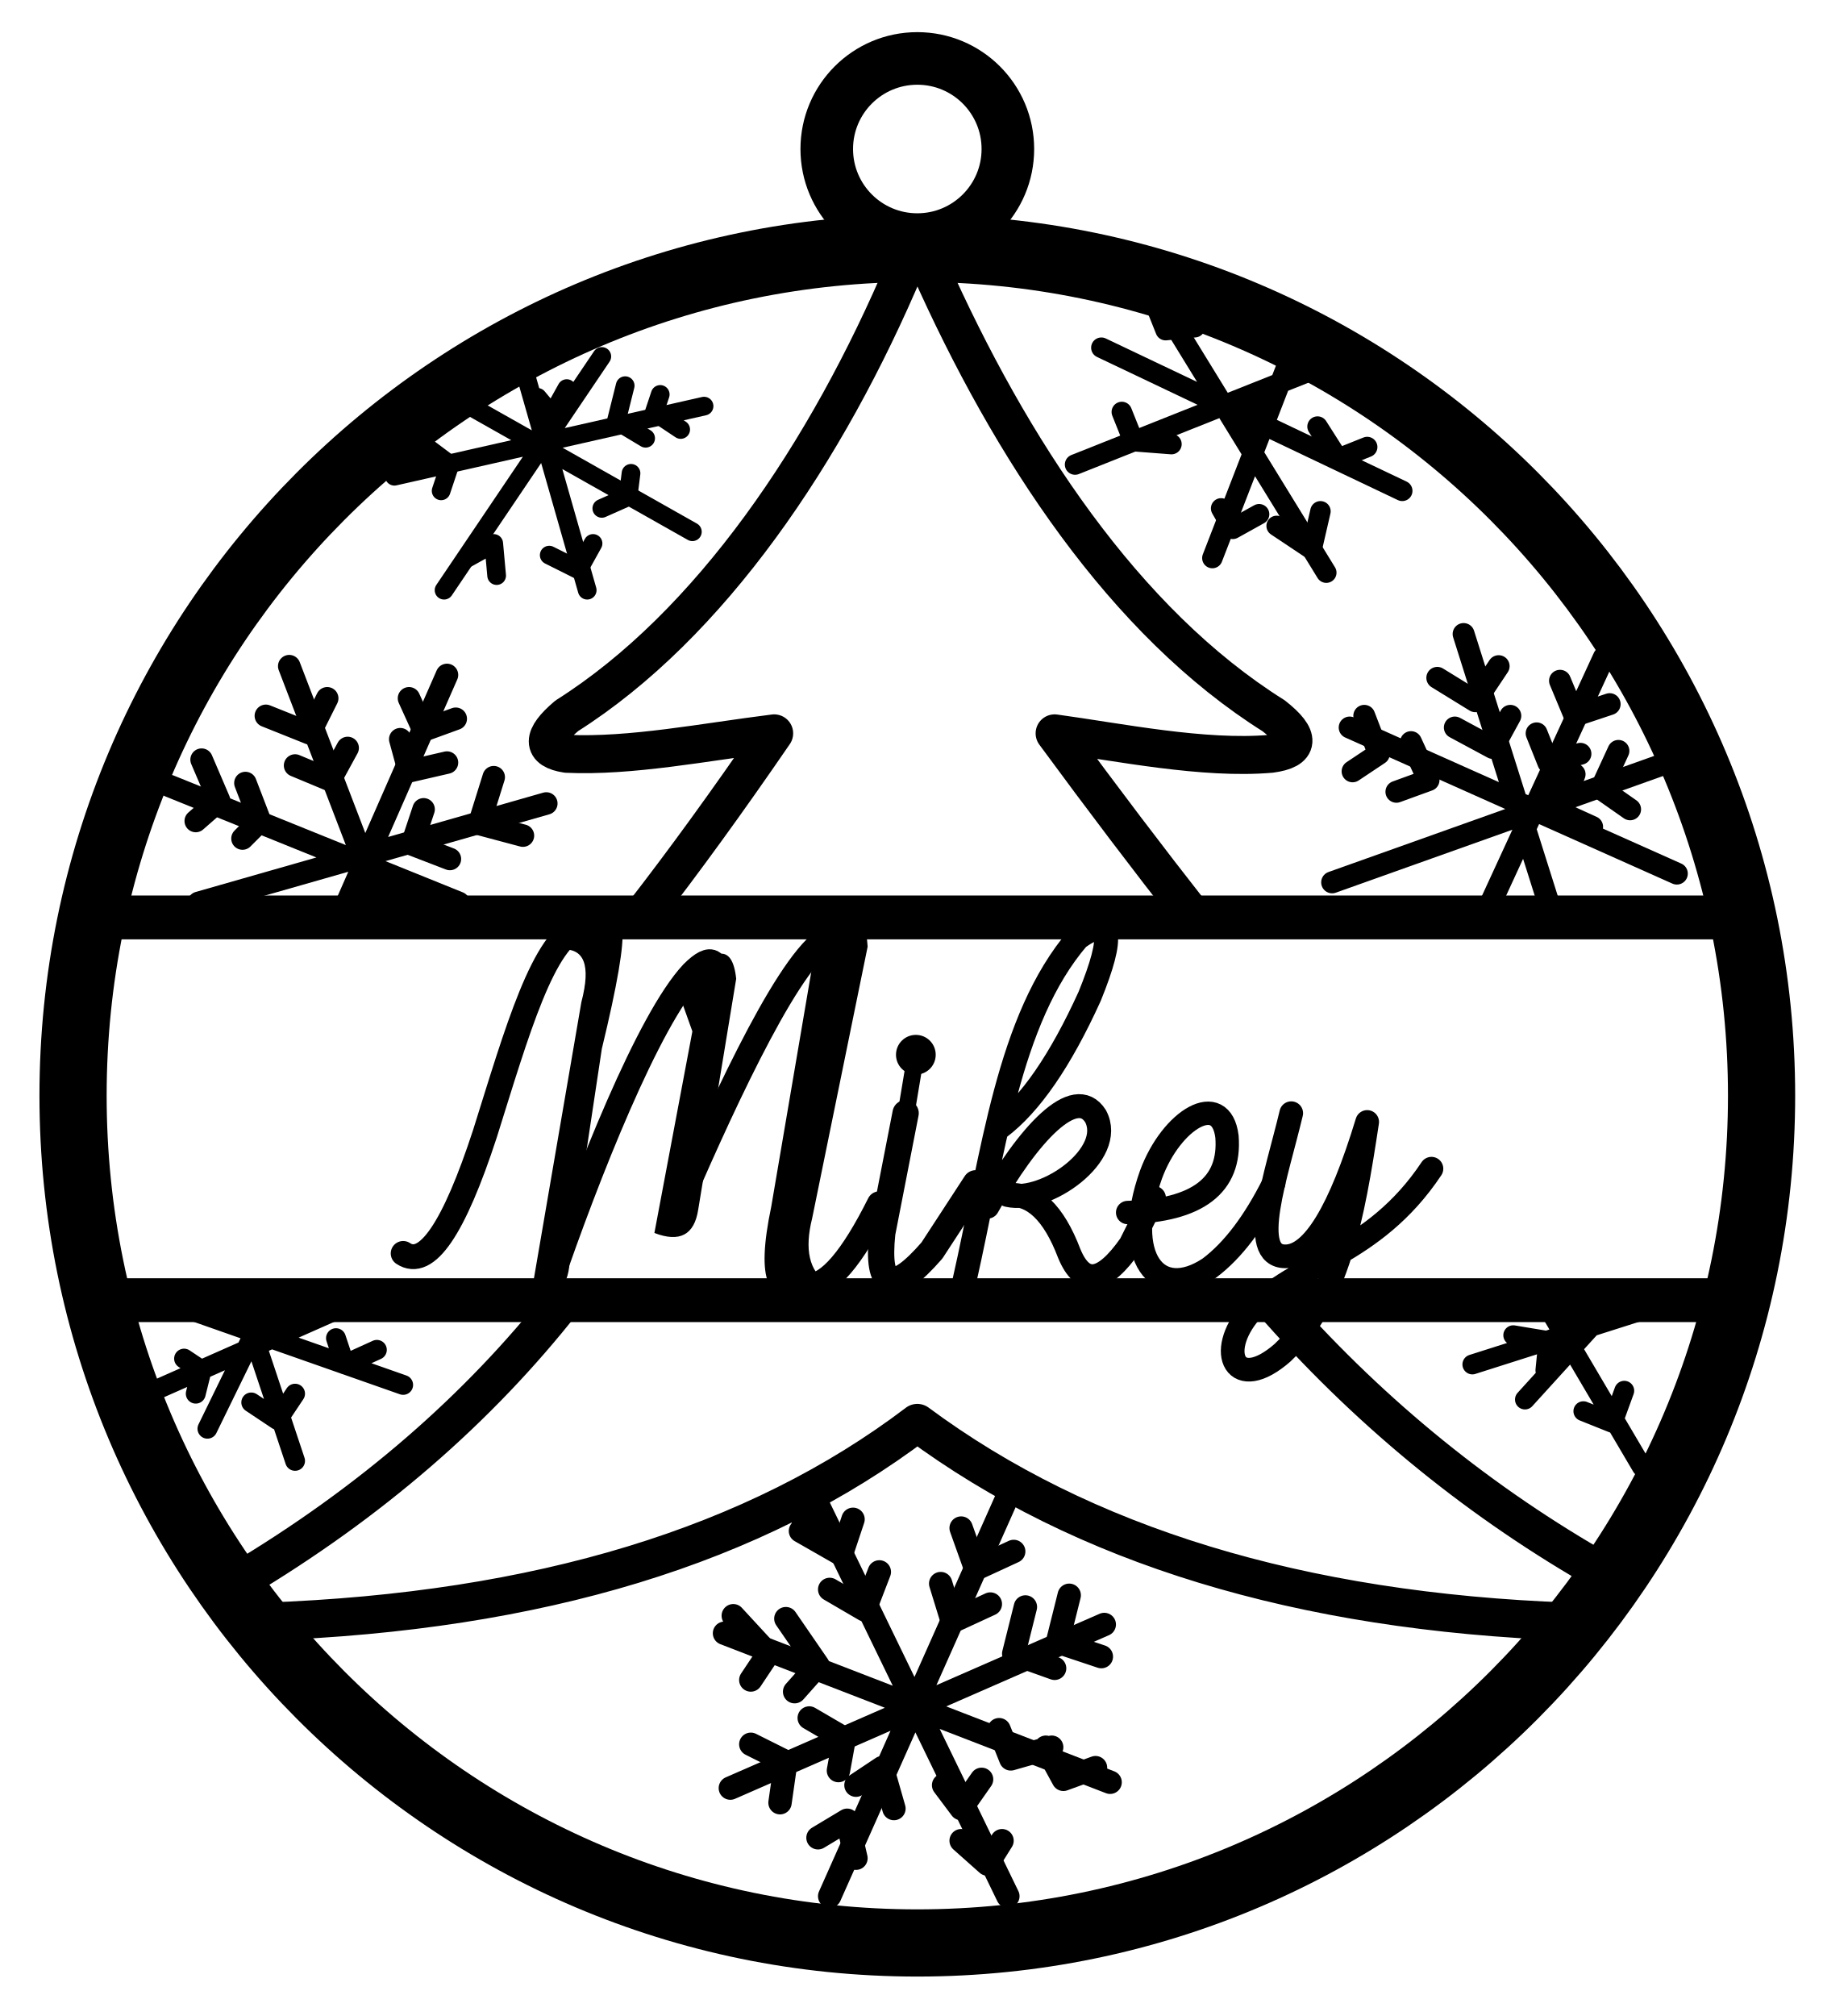
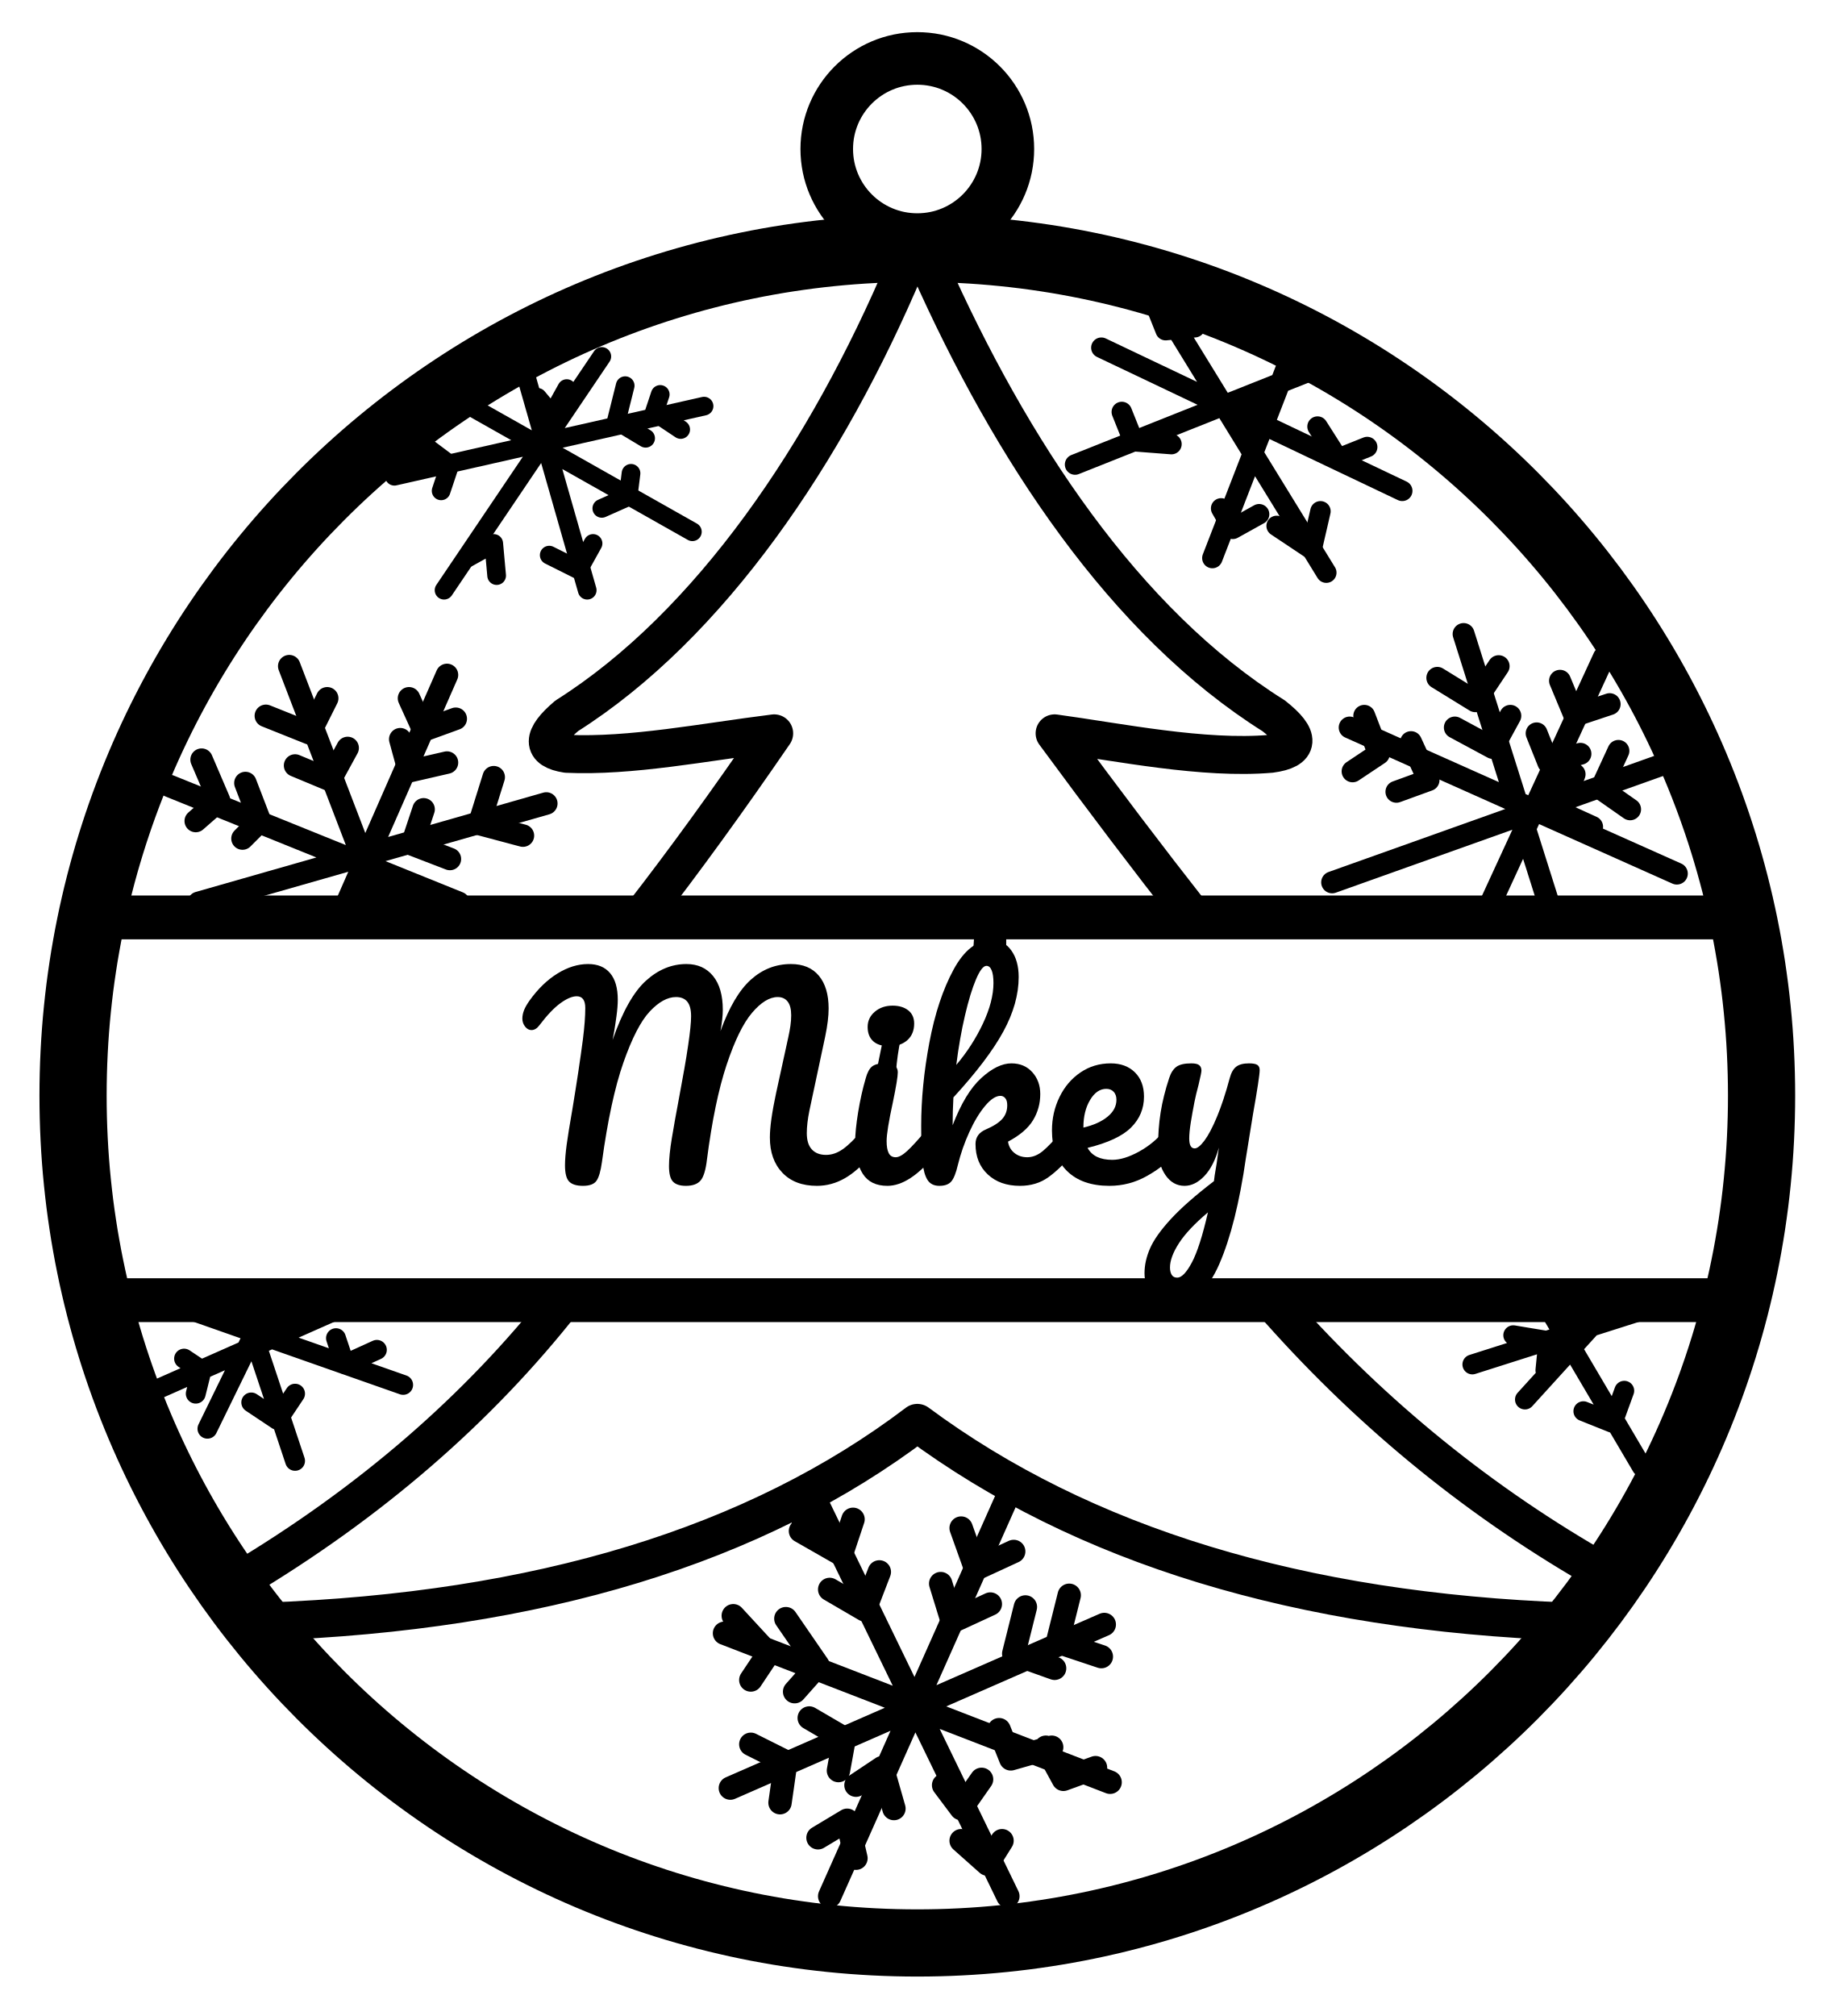
<svg xmlns="http://www.w3.org/2000/svg" width="94mm" height="103.94mm" viewBox="0 0 624 690">
  <ellipse id="rim" cx="314" cy="375" rx="289" ry="290" fill="none" stroke="black" stroke-width="23" />
  <circle id="hanging-eye" cx="314" cy="51" r="31" fill="none" stroke="black" stroke-width="18" />
  <path id="rails" d="M33 314 H594 M33 445 H594" fill="none" stroke="black" stroke-width="15" />
  <g id="evergreen" fill="none" stroke="black" stroke-width="13" stroke-linecap="round" stroke-linejoin="round">
    <path d="M220 313 Q241 286 265 251 C241 254 216 259 194 258 Q181 256 194 245 C243 214 283 155 310 91 M408 313 Q386 285 361 251 C383 254 412 260 435 258 Q450 256 436 245 C385 213 346 154 318 91" />
    <path d="M193 445 Q149 501 82 541 M435 445 Q483 500 545 536 M91 555 Q231 550 314 487 Q399 550 537 555" />
  </g>
  <g id="left-crown-flake" fill="none" stroke="black" stroke-width="6.4" stroke-linecap="round" stroke-linejoin="round">
    <path d="M177 118 L201 202 M152 202 L206 122 M135 163 L241 139 M152 134 L237 182" />
    <path d="M160 191 l9 -5 1 11 M188 190 l10 5 5 -9 M146 153 l8 6 -3 9 M214 132 l-3 12 10 6 M226 135 l-2 6 9 6 M216 162 l-1 8 -9 4 M184 136 l5 6 5 -9" />
  </g>
  <g id="right-crown-flake" fill="none" stroke="black" stroke-width="7" stroke-linecap="round" stroke-linejoin="round">
    <path d="M395 100 L454 196 M368 159 L461 122 M415 191 L446 111 M377 119 L480 168" />
    <path d="M384 141 l4 10 13 1 M395 103 l4 10 10 -1 M418 174 l4 7 9 -5 M437 180 l12 8 3 -13 M451 146 l7 11 10 -4 M465 136 l-9 -8 1 -10" />
  </g>
  <g id="mid-left-flake" fill="none" stroke="black" stroke-width="7.7" stroke-linecap="round" stroke-linejoin="round">
    <path d="M99 228 L132 314 M153 231 L117 313 M58 269 L157 309 M68 309 L187 275" />
    <path d="M91 245 l15 6 6 -12 M101 262 l12 5 6 -11 M140 239 l5 11 11 -4 M137 253 l3 11 13 -3 M69 260 l6 14 -8 7 M84 268 l5 13 -6 6 M169 266 l-5 16 15 4 M145 277 l-4 12 13 5" />
  </g>
  <g id="mid-right-flake" fill="none" stroke="black" stroke-width="7.5" stroke-linecap="round" stroke-linejoin="round">
    <path d="M501 217 L531 312 M549 225 L508 314 M462 249 L574 299 M456 302 L571 261" />
    <path d="M492 232 l13 8 8 -12 M498 249 l13 7 6 -11 M534 233 l5 12 12 -4 M526 251 l4 10 11 -3 M467 245 l5 13 -9 6 M483 254 l6 13 -11 4 M554 257 l-6 13 10 7 M539 265 l-5 13 11 5" />
  </g>
  <g id="lower-corner-sprigs" fill="none" stroke="black" stroke-width="6.8" stroke-linecap="round" stroke-linejoin="round">
    <path d="M83 446 L101 500 M71 489 L92 446 M55 475 L116 448 M64 448 L138 474 M86 480 l9 6 6 -9 M63 465 l6 4 -2 8 M115 458 l3 9 11 -5 M529 446 L562 502 M552 446 L522 479 M504 467 L570 446 M529 469 l1 -10 -12 -2 M542 483 l10 4 4 -11" />
  </g>
  <g id="base-crystal" fill="none" stroke="black" stroke-width="8" stroke-linecap="round" stroke-linejoin="round">
    <path d="M279 513 L345 649 M345 512 L284 649 M248 559 L380 610 M250 612 L378 556" />
    <path d="M274 524 l14 8 4 -12 M284 544 l12 7 5 -13 M329 523 l5 14 13 -6 M322 542 l4 13 13 -6 M251 553 l12 13 -6 9 M269 554 l11 16 -8 9 M351 550 l-4 16 14 5 M366 546 l-4 16 15 5 M257 597 l12 6 -2 14 M277 588 l12 7 -2 11 M342 592 l4 10 14 -4 M358 598 l6 11 11 -4 M280 629 l10 -6 3 13 M293 611 l9 -6 4 14 M323 611 l6 8 7 -10 M329 630 l9 8 5 -8" />
  </g>
-   <g id="mikey" fill="none" stroke="black" stroke-linecap="round" stroke-linejoin="round">
-     <path id="capital" stroke-width="8.5" d="M138 429 Q150 437 166 388 C177 353 186 321 199 317 Q210 311 205 335 L188 440 C201 402 222 349 237 333 Q247 323 245 339 L230 418 C245 383 268 332 282 322 Q294 311 290 332 L271 416 Q266 437 277 440 Q287 440 301 412" />
-     <path fill="black" stroke="none" d="M192 325 Q211 301 213 318 Q214 326 206 359 L195 432 Q194 446 182 442 L199 343 Q204 324 192 325Z M232 339 Q250 316 252 335 L239 414 Q237 427 224 422 L237 353Z M279 325 Q296 306 297 324 L278 417 Q274 433 283 439 Q268 452 263 439 Q260 432 264 413Z" />
-     <path id="i" stroke-width="9" d="M310 381 L302 422 Q299 451 319 428 L334 405" />
-     <path stroke-width="5.8" d="M313 364 L310 382" />
-     <circle cx="313.5" cy="361" r="6.8" fill="black" stroke="none" />
-     <path id="k" stroke-width="8.2" d="M330 439 C340 395 345 349 369 321 Q386 309 373 341 Q358 374 342 386 M338 413 C352 388 368 371 375 382 C382 395 358 412 345 409 Q358 408 366 429 Q373 446 387 426 L395 410" />
-     <path id="e" stroke-width="8" d="M386 415 Q422 414 420 389 C418 373 401 383 394 402 C384 430 396 446 414 434 Q426 425 436 405" />
-     <path id="y" stroke-width="8.1" d="M442 381 C437 402 427 430 440 430 Q454 430 468 384 C463 417 458 445 439 463 C423 477 416 463 428 449 C444 432 470 430 490 400" />
+   <g id="mikey" aria-label="Mikey" transform="translate(178 321.5) scale(.89)">
+     <path id="Pacifico-M" d="M 24.199,94.797 C 21.734,94.797 19.965,94.246 18.898,93.148 C 17.832,92.047 17.301,89.965 17.301,86.898 C 17.301,84.832 17.516,82.18 17.949,78.945 C 18.383,75.715 19.102,71.262 20.102,65.598 C 21.832,55.129 23.199,46.062 24.199,38.398 C 24.801,33.598 25.102,29.598 25.102,26.398 C 25.102,23.398 24,21.898 21.801,21.898 C 20.066,21.898 17.984,22.781 15.551,24.547 C 13.117,26.312 10.434,29.129 7.5,32.996 C 6.566,34.262 5.535,34.898 4.398,34.898 C 3.465,34.898 2.648,34.445 1.949,33.547 C 1.25,32.648 0.898,31.629 0.898,30.496 C 0.898,29.43 1.117,28.348 1.551,27.246 C 1.984,26.148 2.699,24.898 3.699,23.496 C 6.898,19.031 10.465,15.582 14.398,13.148 C 18.332,10.715 22.266,9.496 26.199,9.496 C 29.867,9.496 32.684,10.664 34.648,12.996 C 36.617,15.332 37.602,18.73 37.602,23.195 C 37.602,24.996 37.434,27.113 37.102,29.547 C 36.766,31.98 36.465,33.965 36.199,35.496 C 35.934,37.031 35.734,38.098 35.602,38.695 C 39.398,27.832 43.668,20.246 48.398,15.945 C 53.133,11.648 58.332,9.496 64,9.496 C 68.332,9.496 71.75,11.031 74.25,14.098 C 76.75,17.164 78,21.496 78,27.098 C 78,29.297 77.699,32.031 77.102,35.297 C 80.434,26.098 84.332,19.496 88.801,15.496 C 93.266,11.496 98.398,9.496 104.199,9.496 C 108.867,9.496 112.449,10.996 114.949,13.996 C 117.449,16.996 118.699,21.195 118.699,26.598 C 118.699,29.531 118.266,33.098 117.398,37.297 L 111.301,65.898 C 110.633,69.23 110.301,72.098 110.301,74.496 C 110.301,77.297 110.949,79.398 112.25,80.797 C 113.551,82.195 115.367,82.898 117.699,82.898 C 119.898,82.898 122.051,82.164 124.148,80.695 C 126.25,79.23 128.734,76.797 131.602,73.398 C 132.398,72.465 133.301,71.996 134.301,71.996 C 135.168,71.996 135.852,72.398 136.352,73.195 C 136.852,73.996 137.102,75.098 137.102,76.496 C 137.102,79.098 136.465,81.164 135.199,82.695 C 131.734,86.898 128.301,89.965 124.898,91.898 C 121.5,93.832 117.934,94.797 114.199,94.797 C 108.535,94.797 104.102,93.113 100.898,89.746 C 97.699,86.379 96.102,81.863 96.102,76.195 C 96.102,72.262 96.898,66.562 98.5,59.098 L 102.5,40.797 C 102.633,40.195 102.867,39.129 103.199,37.598 C 103.535,36.062 103.801,34.613 104,33.246 C 104.199,31.879 104.301,30.531 104.301,29.195 C 104.301,26.863 103.852,25.113 102.949,23.945 C 102.051,22.781 100.766,22.195 99.102,22.195 C 95.965,22.195 92.684,24.215 89.25,28.246 C 85.816,32.281 82.551,38.965 79.449,48.297 C 76.352,57.629 73.832,69.762 71.898,84.695 C 71.434,88.695 70.617,91.379 69.449,92.746 C 68.285,94.113 66.398,94.797 63.801,94.797 C 61.535,94.797 59.883,94.262 58.852,93.195 C 57.816,92.129 57.301,90.129 57.301,87.195 C 57.301,84.465 57.668,80.879 58.398,76.445 C 59.133,72.012 60.066,66.797 61.199,60.797 C 64.266,44.664 65.801,34.262 65.801,29.598 C 65.801,27.062 65.316,25.195 64.352,23.996 C 63.383,22.797 61.934,22.195 60,22.195 C 56.734,22.195 53.367,24.047 49.898,27.746 C 46.434,31.445 43.051,38.012 39.75,47.445 C 36.449,56.879 33.699,69.629 31.5,85.695 C 31.035,89.098 30.352,91.465 29.449,92.797 C 28.551,94.129 26.801,94.797 24.199,94.797 Z M 24.199,94.797" />
+     <path id="Pacifico-i" d="M 142.102,41.098 C 139.305,41.098 137.203,40.445 135.805,39.148 C 134.402,37.848 133.703,36.031 133.703,33.695 C 133.703,31.363 134.621,29.414 136.453,27.848 C 138.285,26.281 140.57,25.496 143.305,25.496 C 145.77,25.496 147.77,26.098 149.305,27.297 C 150.836,28.496 151.602,30.195 151.602,32.398 C 151.602,35.062 150.738,37.18 149.004,38.746 C 147.27,40.312 144.969,41.098 142.102,41.098 Z M 141.305,94.797 C 136.969,94.797 133.82,93.262 131.852,90.195 C 129.887,87.129 128.902,83.062 128.902,77.996 C 128.902,74.996 129.285,71.148 130.055,66.445 C 130.82,61.746 131.805,57.363 133.004,53.297 C 133.602,51.164 134.402,49.695 135.402,48.898 C 136.402,48.098 138.004,47.695 140.203,47.695 C 143.602,47.695 145.305,48.832 145.305,51.098 C 145.305,52.762 144.668,56.629 143.402,62.695 C 141.805,70.031 141.004,74.996 141.004,77.598 C 141.004,79.598 141.27,81.129 141.805,82.195 C 142.336,83.262 143.238,83.797 144.504,83.797 C 145.703,83.797 147.203,82.965 149.004,81.297 C 150.805,79.629 153.203,76.996 156.203,73.398 C 157.004,72.465 157.902,71.996 158.902,71.996 C 159.77,71.996 160.453,72.398 160.953,73.195 C 161.453,73.996 161.703,75.098 161.703,76.496 C 161.703,79.164 161.07,81.23 159.805,82.695 C 153.203,90.762 147.035,94.797 141.305,94.797 Z M 141.305,94.797" />
+     <path id="Pacifico-k" d="M 211.398,71.996 C 212.262,71.996 212.945,72.398 213.445,73.195 C 213.945,73.996 214.195,75.098 214.195,76.496 C 214.195,79.164 213.562,81.23 212.297,82.695 C 209.297,86.363 206.262,89.297 203.195,91.496 C 200.129,93.695 196.496,94.797 192.297,94.797 C 187.164,94.797 183.031,93.332 179.898,90.398 C 176.762,87.465 175.195,83.562 175.195,78.695 C 175.195,76.098 176.531,74.23 179.195,73.098 C 182.129,71.832 184.23,70.48 185.496,69.047 C 186.762,67.613 187.398,65.863 187.398,63.797 C 187.398,62.598 187.148,61.695 186.648,61.098 C 186.148,60.496 185.531,60.195 184.797,60.195 C 182.996,60.195 181.012,61.496 178.848,64.098 C 176.68,66.695 174.664,70.047 172.797,74.148 C 170.93,78.246 169.465,82.465 168.398,86.797 C 167.664,89.93 166.812,92.047 165.848,93.148 C 164.879,94.246 163.363,94.797 161.297,94.797 C 159.23,94.797 157.715,94.047 156.746,92.547 C 155.781,91.047 155.129,88.73 154.797,85.598 C 154.465,82.465 154.297,77.863 154.297,71.797 C 154.297,61.531 155.348,50.832 157.445,39.695 C 159.547,28.562 162.648,19.215 166.746,11.648 C 170.848,4.082 175.762,0.297 181.496,0.297 C 184.562,0.297 187.047,1.613 188.945,4.246 C 190.848,6.879 191.797,10.297 191.797,14.496 C 191.797,21.23 189.832,28.215 185.898,35.445 C 181.965,42.68 175.562,51.129 166.695,60.797 C 166.496,64.262 166.398,67.832 166.398,71.496 C 169.598,63.164 173.262,57.113 177.398,53.348 C 181.531,49.582 185.398,47.695 188.996,47.695 C 192.332,47.695 195.012,48.832 197.047,51.098 C 199.082,53.363 200.098,56.164 200.098,59.496 C 200.098,63.164 199.164,66.531 197.297,69.598 C 195.43,72.664 192.23,75.398 187.695,77.797 C 187.965,79.598 188.781,81.047 190.148,82.148 C 191.512,83.246 193.164,83.797 195.098,83.797 C 197.164,83.797 199.164,82.996 201.098,81.398 C 203.031,79.797 205.562,77.129 208.695,73.398 C 209.496,72.465 210.398,71.996 211.398,71.996 Z M 179.398,10.195 C 178.195,10.195 176.863,11.914 175.398,15.348 C 173.93,18.781 172.512,23.414 171.148,29.246 C 169.781,35.082 168.664,41.43 167.797,48.297 C 171.93,43.43 175.348,38.129 178.047,32.398 C 180.746,26.664 182.098,21.465 182.098,16.797 C 182.098,14.664 181.863,13.031 181.398,11.898 C 180.93,10.762 180.262,10.195 179.398,10.195 Z M 179.398,10.195" />
+     <path id="Pacifico-e" d="M 250.695,71.996 C 251.562,71.996 252.246,72.398 252.746,73.195 C 253.246,73.996 253.496,75.098 253.496,76.496 C 253.496,79.164 252.863,81.23 251.598,82.695 C 249.129,85.695 245.648,88.465 241.148,90.996 C 236.648,93.531 231.832,94.797 226.695,94.797 C 219.695,94.797 214.262,92.898 210.398,89.098 C 206.531,85.297 204.598,80.098 204.598,73.496 C 204.598,68.898 205.562,64.613 207.496,60.648 C 209.43,56.68 212.113,53.531 215.547,51.195 C 218.98,48.863 222.863,47.695 227.195,47.695 C 231.062,47.695 234.164,48.848 236.496,51.148 C 238.832,53.445 239.996,56.562 239.996,60.496 C 239.996,65.098 238.348,69.047 235.047,72.348 C 231.746,75.648 226.164,78.262 218.297,80.195 C 219.965,83.262 223.129,84.797 227.797,84.797 C 230.797,84.797 234.215,83.746 238.047,81.648 C 241.879,79.547 245.195,76.797 247.996,73.398 C 248.797,72.465 249.695,71.996 250.695,71.996 Z M 225.496,57.496 C 223.031,57.496 220.945,58.93 219.246,61.797 C 217.547,64.664 216.695,68.129 216.695,72.195 L 216.695,72.398 C 220.629,71.465 223.73,70.062 225.996,68.195 C 228.262,66.332 229.398,64.164 229.398,61.695 C 229.398,60.43 229.047,59.414 228.348,58.648 C 227.648,57.879 226.695,57.496 225.496,57.496 Z M 225.496,57.496" />
+     <path id="Pacifico-y" d="M 280.395,47.695 C 281.926,47.695 282.992,47.898 283.594,48.297 C 284.195,48.695 284.492,49.363 284.492,50.297 C 284.492,51.898 283.629,57.598 281.895,67.398 C 280.359,76.797 279.461,82.363 279.195,84.098 C 276.727,101.23 273.328,114.797 268.992,124.797 C 264.66,134.797 258.895,139.797 251.695,139.797 C 248.293,139.797 245.527,138.746 243.395,136.648 C 241.262,134.547 240.195,131.797 240.195,128.398 C 240.195,125.262 240.91,122.062 242.344,118.797 C 243.777,115.531 246.445,111.781 250.344,107.547 C 254.242,103.312 259.762,98.465 266.895,92.996 L 267.195,90.695 C 267.66,88.23 268.195,84.695 268.793,80.098 C 267.461,84.898 265.594,88.547 263.195,91.047 C 260.793,93.547 258.262,94.797 255.594,94.797 C 252.594,94.797 250.145,93.414 248.242,90.648 C 246.344,87.879 245.395,84.43 245.395,80.297 C 245.395,75.297 245.727,70.715 246.395,66.547 C 247.059,62.379 248.16,57.965 249.695,53.297 C 250.359,51.297 251.293,49.863 252.492,48.996 C 253.695,48.129 255.594,47.695 258.195,47.695 C 259.66,47.695 260.676,47.93 261.242,48.398 C 261.809,48.863 262.094,49.562 262.094,50.496 C 262.094,51.031 261.727,52.832 260.992,55.898 C 260.328,58.363 259.793,60.598 259.395,62.598 C 258.859,65.332 258.395,67.945 257.992,70.445 C 257.594,72.945 257.395,74.996 257.395,76.598 C 257.395,79.129 258.094,80.398 259.492,80.398 C 260.492,80.398 261.742,79.398 263.242,77.398 C 264.742,75.398 266.344,72.363 268.043,68.297 C 269.742,64.23 271.395,59.23 272.992,53.297 C 273.527,51.297 274.344,49.863 275.445,48.996 C 276.543,48.129 278.195,47.695 280.395,47.695 Z M 252.793,130.098 C 254.461,130.098 256.328,128.164 258.395,124.297 C 260.461,120.43 262.527,113.996 264.594,104.996 C 259.461,109.332 255.742,113.281 253.445,116.848 C 251.145,120.414 249.992,123.531 249.992,126.195 C 249.992,127.332 250.211,128.262 250.645,128.996 C 251.078,129.73 251.793,130.098 252.793,130.098 Z M 252.793,130.098" />
+     <path id="ascender-weld" d="M175 -6 H187 L187 4 174 9Z" />
+     <path id="dot-bridge" d="M139.8 37.6 Q138.5 44.1 137.1 50.8 L144.6 51 Q145.1 44.4 146.4 38.4 Z" />
  </g>
-   <path id="flake-and-letter-welds" d="M426 136 H434 V142 H426 Z M427 146 H430 V149 H427 Z M138 154 H147 V160 H138 Z M531 262 H537 V272 H531 Z M130 301 H142 V308 H130 Z M123 304 H126 V308 H123 Z M451 421 H458 V429 H451 Z M91 451 H99 V456 H91 Z M535 451 H540 V454 H535 Z M532 460 H535 V463 H532 Z M271 517 H281 V524 H271 Z" />
+   <path id="flake-and-letter-welds" d="M426 136 H434 V142 H426 Z M427 146 H430 V149 H427 Z M138 154 H147 V160 H138 Z M531 262 H537 V272 H531 Z M130 301 H142 V308 H130 Z M123 304 H126 V308 H123 Z M91 451 H99 V456 H91 Z M535 451 H540 V454 H535 Z M532 460 H535 V463 H532 Z M271 517 H281 V524 H271 Z" />
</svg>
